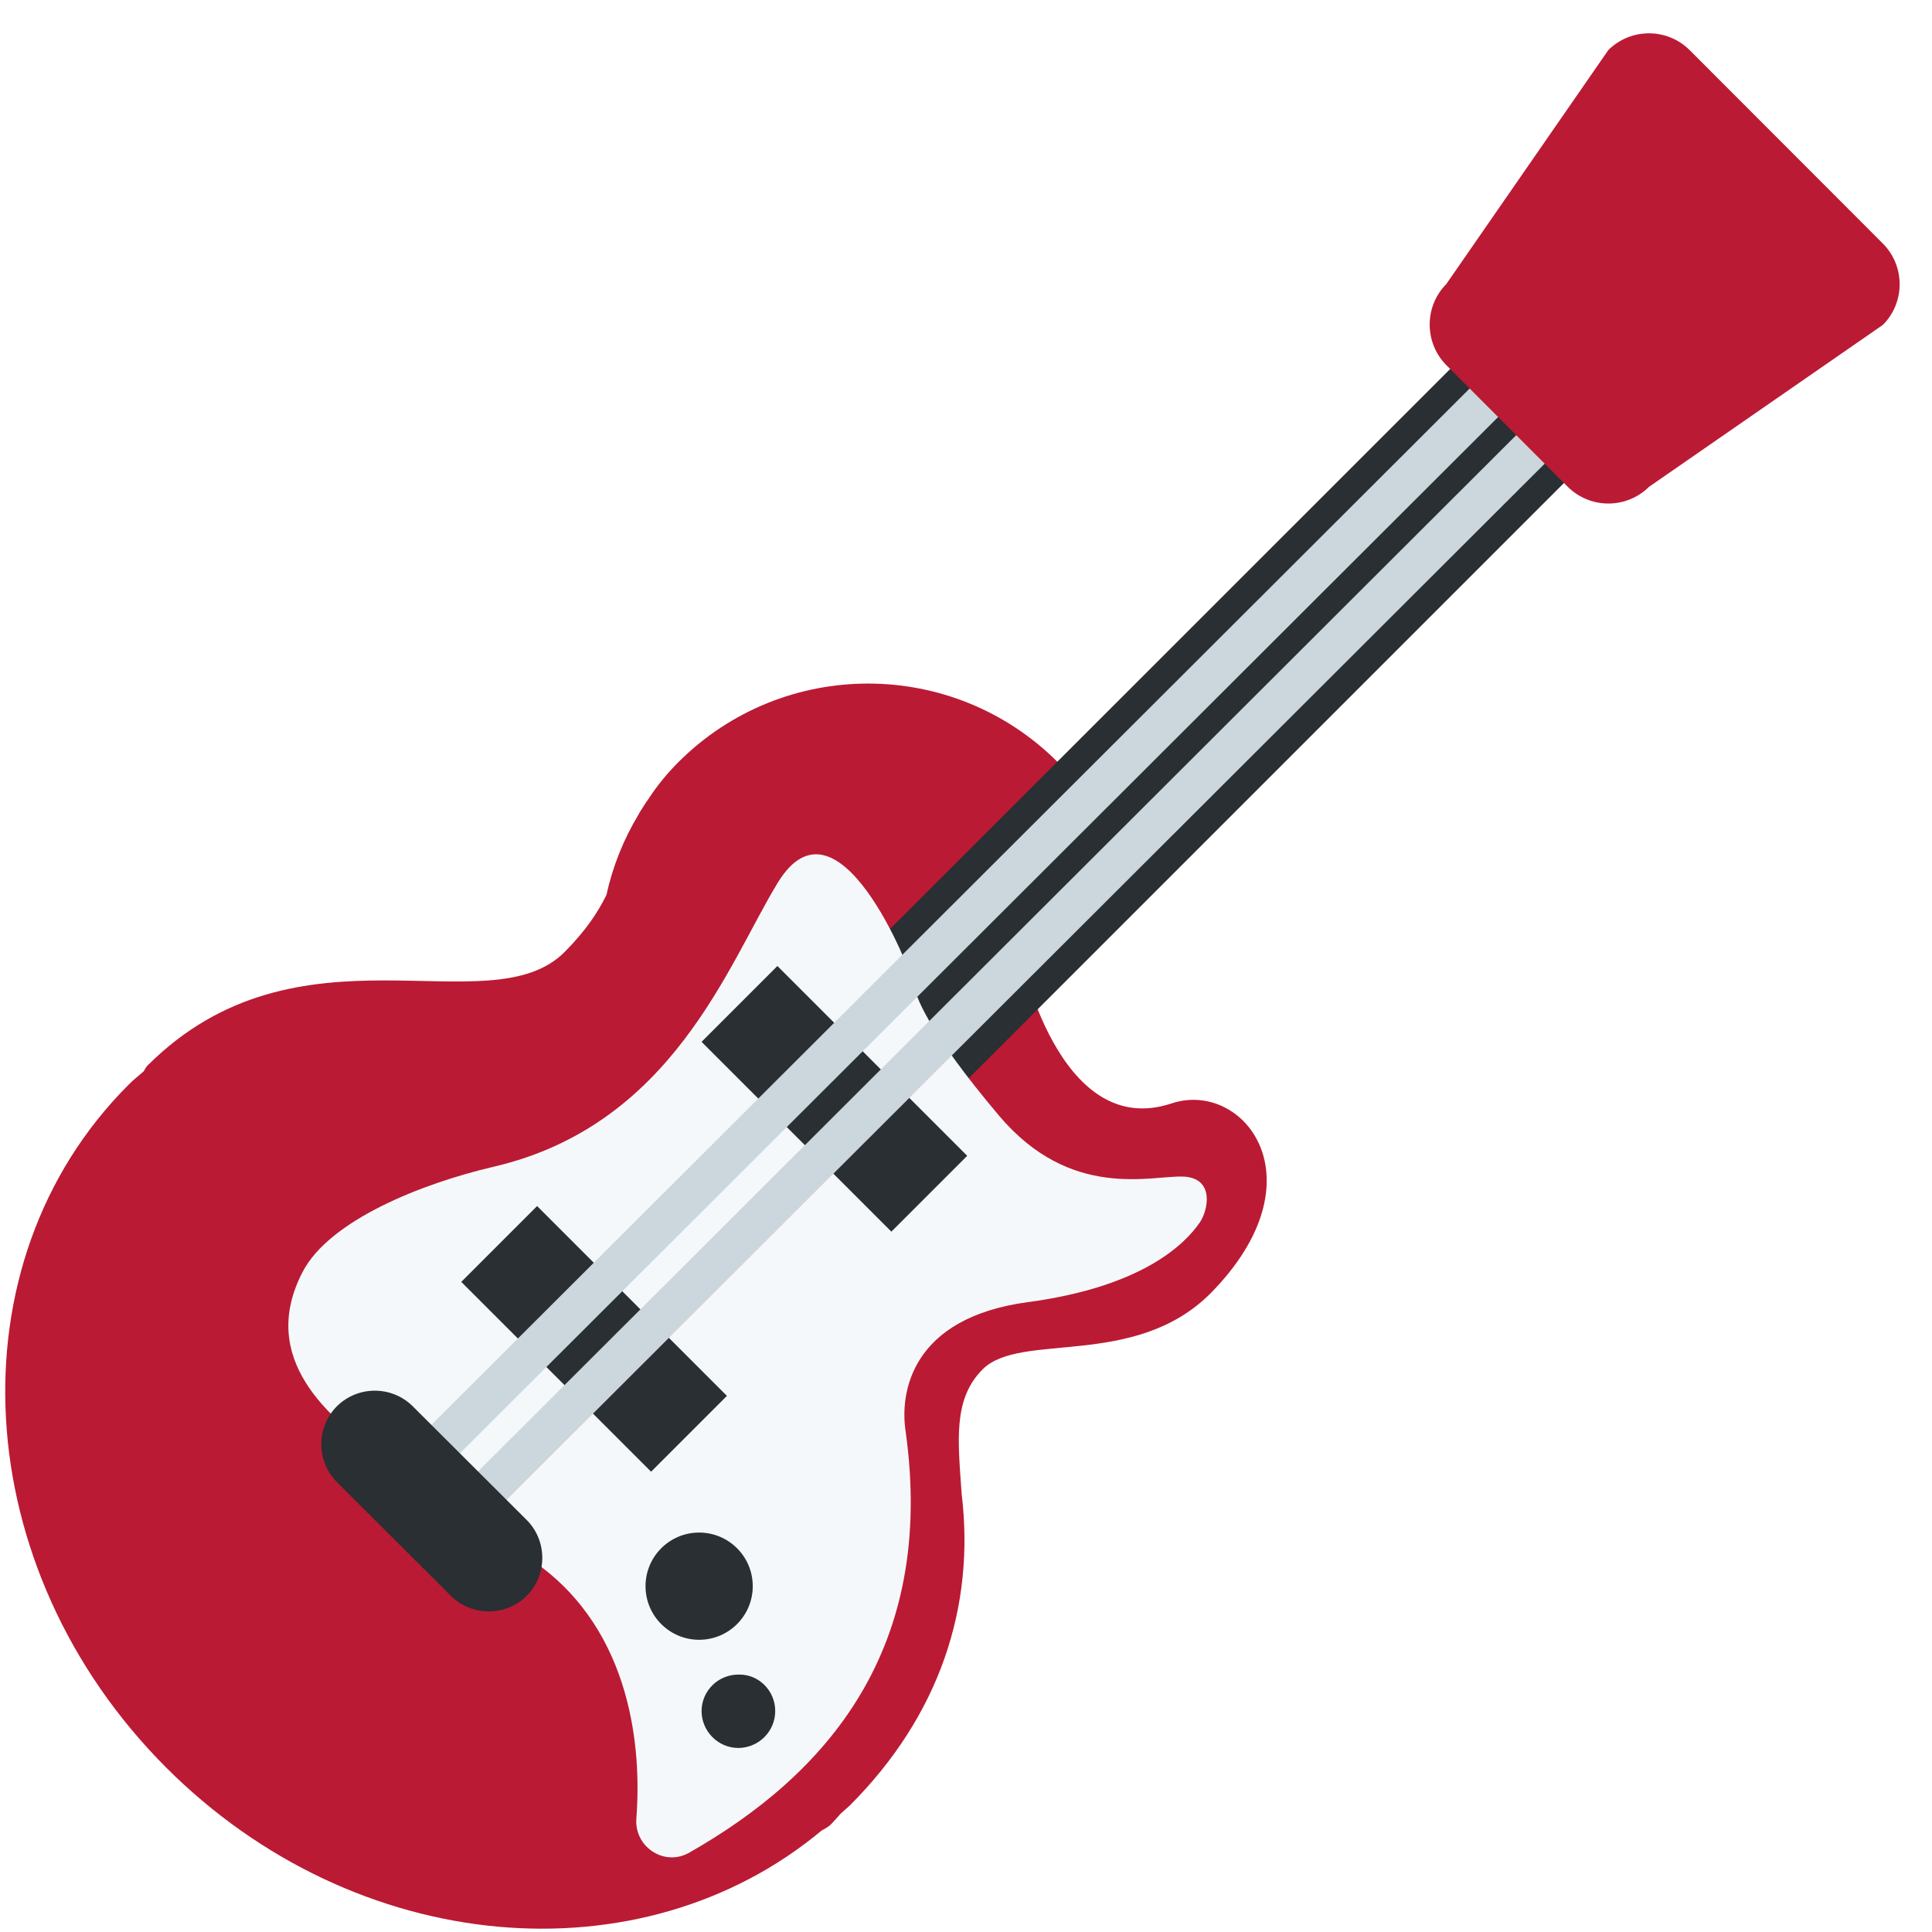
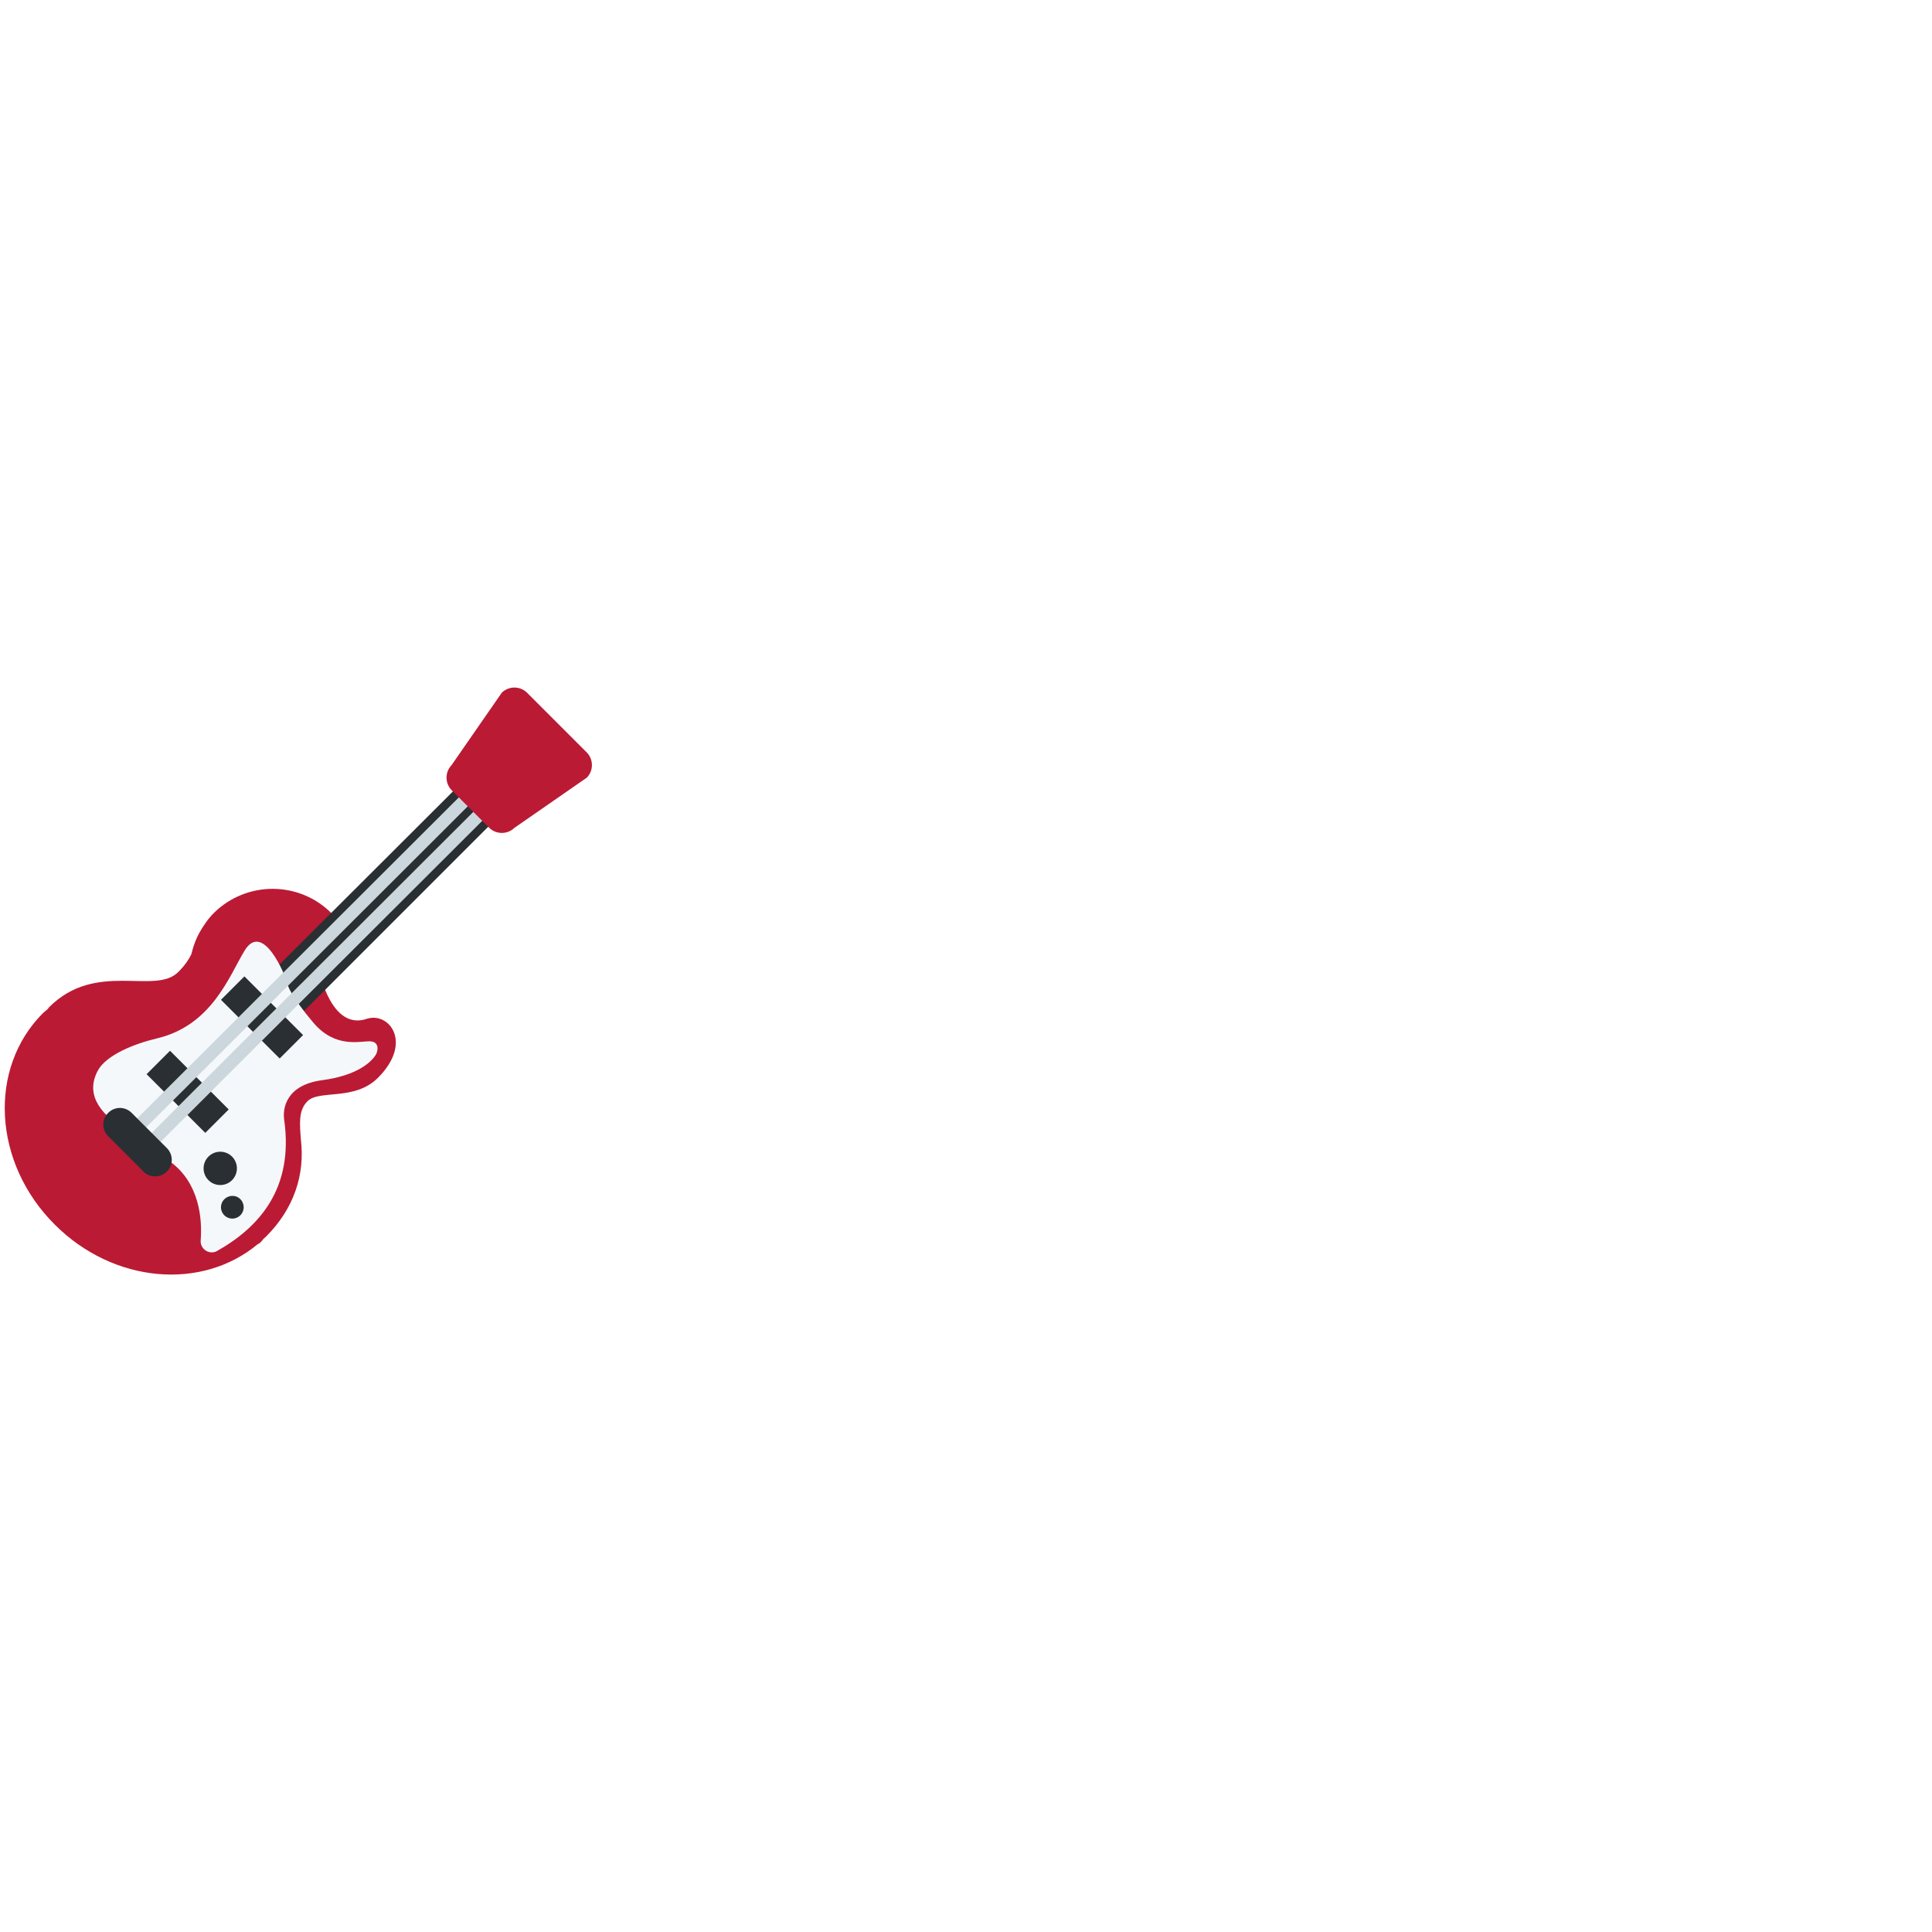
<svg xmlns="http://www.w3.org/2000/svg" version="1.1" id="Layer_1" x="0px" y="0px" viewBox="0 0 800 800" style="enable-background:new 0 0 800 800;" xml:space="preserve">
  <style type="text/css">
- 	.st15{fill:#BB1A34;}/*st0*/
- 	.st16{fill:#292F33;}/*st1*/
- 	.st17{fill:#F5F8FA;}/*st2*/
- 	.st18{fill:#CCD6DD;}/*st3*/
+ 	.st0{fill:#BB1A34;}
+ 	.st1{fill:#292F33;}
+ 	.st2{fill:#F5F8FA;}
+ 	.st3{fill:#CCD6DD;}
</style>
-   <path class="st15" d="M485.1,456.9c-47.1,15.7-62.8-62.8-62.8-62.8s21.4-21.5,5.2-40.6c25.3-25.3,10.5-37.9,10.5-37.9  c-43.4-43.4-113.7-43.4-157.1,0c-4.6,4.6-8.7,9.6-12.3,15.1c-1.4,1.9-2.6,3.9-3.8,5.8l-0.3,0.6c-6.3,10.4-10.8,21.7-13.4,33.5  c-3.5,7.1-8.4,14.6-17.3,23.6c-31.4,31.4-110-15.7-172.8,47.1c-0.6,0.6-1,1.5-1.5,2.3c-2.1,1.9-4.3,3.5-6.3,5.6  c-73.8,73.8-66.7,200.4,15.7,282.8c78.3,78.3,196.4,88.4,271.3,26c1.3-0.7,2.6-1.4,3.7-2.4c1.6-1.6,2.8-3.1,4.3-4.7  c1.2-1.1,2.4-2.1,3.6-3.2c37.6-37.6,52-82.9,46.4-129.1c-1.5-22-3.7-39.2,8.7-51.6c15.7-15.7,62.8,0,94.3-31.4  C547.9,488.3,514.9,447,485.1,456.9L485.1,456.9z" />
-   <path class="st16" d="M333,420.2L673.9,79.4l47.1,47.2L380.2,467.4L333,420.2z" />
-   <path class="st17" d="M222.2,647.4c39.6,28.4,43.5,77.2,41.3,105.6c-0.9,11.7,11.5,20,21.8,14.2c57-32.4,102.3-84.2,89.7-174.5  c-2.5-16.3,2.5-47,50.5-53.5c48-6.4,65.4-24.4,71.3-33c3.4-4.9,6.4-18.5-6.9-19c-13.4-0.5-46.5,9.9-76.2-25.2  c-29.7-35.2-34.6-49.5-35.6-55c-1-5.4-31.3-82.1-56.1-41.4c-20.6,33.8-43.5,100.2-117.5,117.5c-30.1,7-68.2,22.3-79.2,43.6  c-18.5,35.6,10.2,60.6,35,77.4C185,620.8,222.2,647.4,222.2,647.4L222.2,647.4z" />
-   <path class="st16" d="M290.5,431.4l31.4-31.4l78.6,78.6l-31.4,31.4L290.5,431.4z M191,530.8l31.4-31.4l78.6,78.6l-31.4,31.4  L191,530.8z" />
-   <path id="string" class="st18" d="M164.4,604.2l484.5-483.6l11.8,11.8L176.2,616L164.4,604.2z M183.7,623.5l484.5-483.6l11.8,11.8  L195.5,635.3L183.7,623.5z" />
-   <path id="bottom_x5F_of_x5F_string" class="st16" d="M218.1,629.4c8.6,8.6,8.6,22.8,0,31.4c-8.6,8.6-22.8,8.6-31.4,0l-47.2-47.1  c-8.6-8.7-8.6-22.7,0-31.4h0c8.7-8.6,22.7-8.6,31.4,0L218.1,629.4z" />
-   <circle id="big_x5F_circle" class="st16" cx="289.5" cy="656.8" r="22.2" />
-   <path id="small_x5F_circle" class="st16" d="M321,708.5c0,8.4-6.8,15.2-15.2,15.3c-8.4,0-15.2-6.8-15.3-15.2c0,0,0,0,0,0  c0-8.4,6.8-15.2,15.3-15.2C314.2,693.2,321,700.1,321,708.5z" />
-   <path id="head_x5F_of_x5F_guitar" class="st15" d="M779.7,100.9c9.2,9.3,9.2,24.3,0,33.6l-96.9,67.1c-9.3,9.2-24.3,9.2-33.6,0  l-50.3-50.4c-9.2-9.3-9.2-24.3,0-33.6L666,20.7c9.3-9.2,24.3-9.2,33.6,0L779.7,100.9z" />
+   <g>
+     <path class="st0" d="M151.8,421.9c-14.6,4.9-19.5-19.5-19.5-19.5s6.6-6.7,1.6-12.6c7.8-7.8,3.3-11.7,3.3-11.7   c-13.4-13.4-35.2-13.4-48.7,0c-1.4,1.4-2.7,3-3.8,4.7c-0.4,0.6-0.8,1.2-1.2,1.8l-0.1,0.2c-2,3.2-3.3,6.7-4.2,10.4   c-1.1,2.2-2.6,4.5-5.4,7.3c-9.7,9.7-34.1-4.9-53.5,14.6c-0.2,0.2-0.3,0.5-0.5,0.7c-0.7,0.6-1.3,1.1-2,1.7   c-22.9,22.9-20.7,62.1,4.9,87.6c24.3,24.3,60.8,27.4,84,8.1c0.4-0.2,0.8-0.4,1.1-0.7c0.5-0.5,0.9-1,1.3-1.5c0.4-0.3,0.7-0.7,1.1-1   c11.6-11.6,16.1-25.7,14.4-40c-0.5-6.8-1.1-12.1,2.7-16c4.9-4.9,19.5,0,29.2-9.7C171.2,431.6,161,418.8,151.8,421.9L151.8,421.9z" />
+     <path class="st1" d="M104.6,410.5L210.3,305l14.6,14.6L119.3,425.2L104.6,410.5z" />
+     <path class="st2" d="M70.3,480.9c12.3,8.8,13.5,23.9,12.8,32.7c-0.3,3.6,3.6,6.2,6.8,4.4c17.7-10,31.7-26.1,27.8-54.1   c-0.8-5,0.8-14.6,15.6-16.6c14.9-2,20.3-7.6,22.1-10.2c1.1-1.5,2-5.7-2.1-5.9c-4.2-0.2-14.4,3.1-23.6-7.8   c-9.2-10.9-10.7-15.3-11-17c-0.3-1.7-9.7-25.4-17.4-12.8c-6.4,10.5-13.5,31-36.4,36.4c-9.3,2.2-21.1,6.9-24.5,13.5   c-5.7,11,3.2,18.8,10.8,24C58.8,472.7,70.3,480.9,70.3,480.9L70.3,480.9z" />
+     <path class="st1" d="M91.5,414l9.7-9.7l24.3,24.3l-9.7,9.7L91.5,414z M60.7,444.8l9.7-9.7l24.3,24.3l-9.7,9.7L60.7,444.8z" />
+     <path id="string" class="st3" d="M52.4,467.5l150.1-149.8l3.7,3.7L56.1,471.2L52.4,467.5z M58.4,473.5l150.1-149.8l3.7,3.7   L62.1,477.2L58.4,473.5z" />
+     <path id="bottom_x5F_of_x5F_string" class="st1" d="M69.1,475.4c2.7,2.7,2.7,7.1,0,9.7c-2.7,2.7-7.1,2.7-9.7,0l-14.6-14.6   c-2.7-2.7-2.7-7,0-9.7l0,0c2.7-2.7,7-2.7,9.7,0L69.1,475.4z" />
+     <circle id="big_x5F_circle" class="st1" cx="91.2" cy="483.8" r="6.9" />
+     <path id="small_x5F_circle" class="st1" d="M100.9,499.9c0,2.6-2.1,4.7-4.7,4.7c-2.6,0-4.7-2.1-4.7-4.7l0,0c0-2.6,2.1-4.7,4.7-4.7   C98.8,495.1,100.9,497.3,100.9,499.9z" />
+     <path id="head_x5F_of_x5F_guitar" class="st0" d="M243,311.6c2.8,2.9,2.8,7.5,0,10.4l-30,20.8c-2.9,2.8-7.5,2.8-10.4,0L187,327.2   c-2.8-2.9-2.8-7.5,0-10.4l20.8-30c2.9-2.8,7.5-2.8,10.4,0L243,311.6z" />
+   </g>
</svg>
